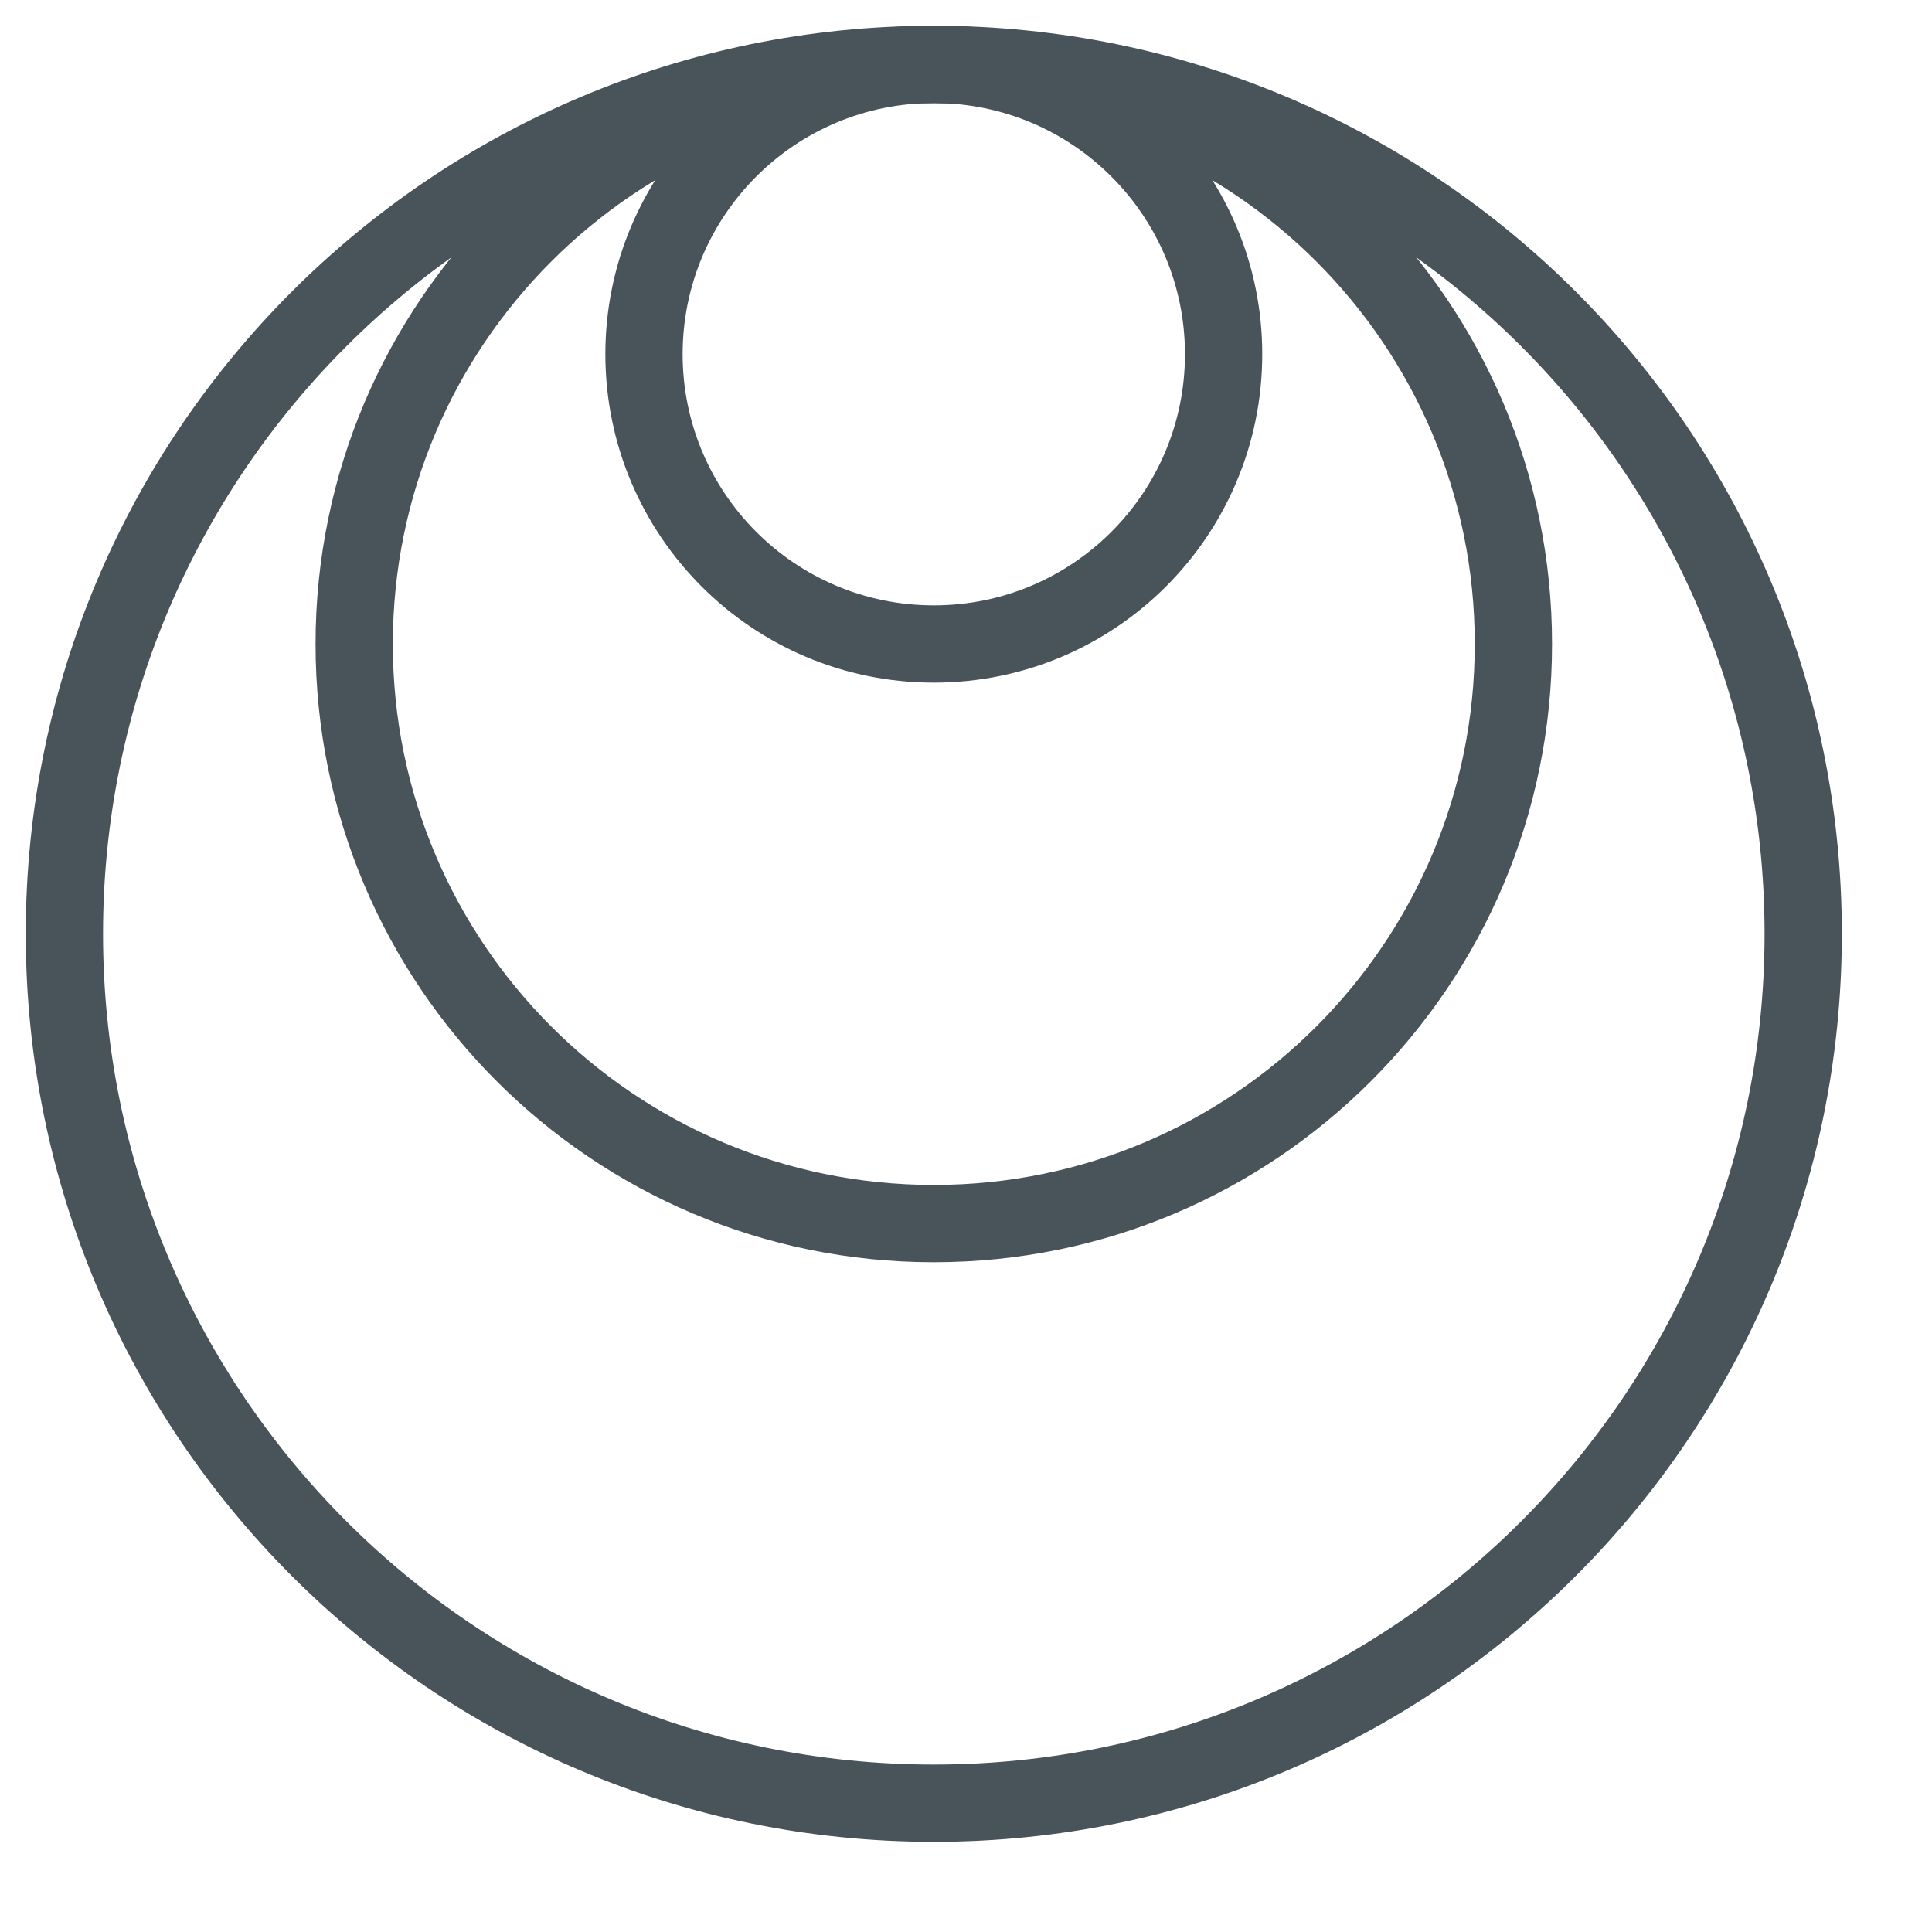
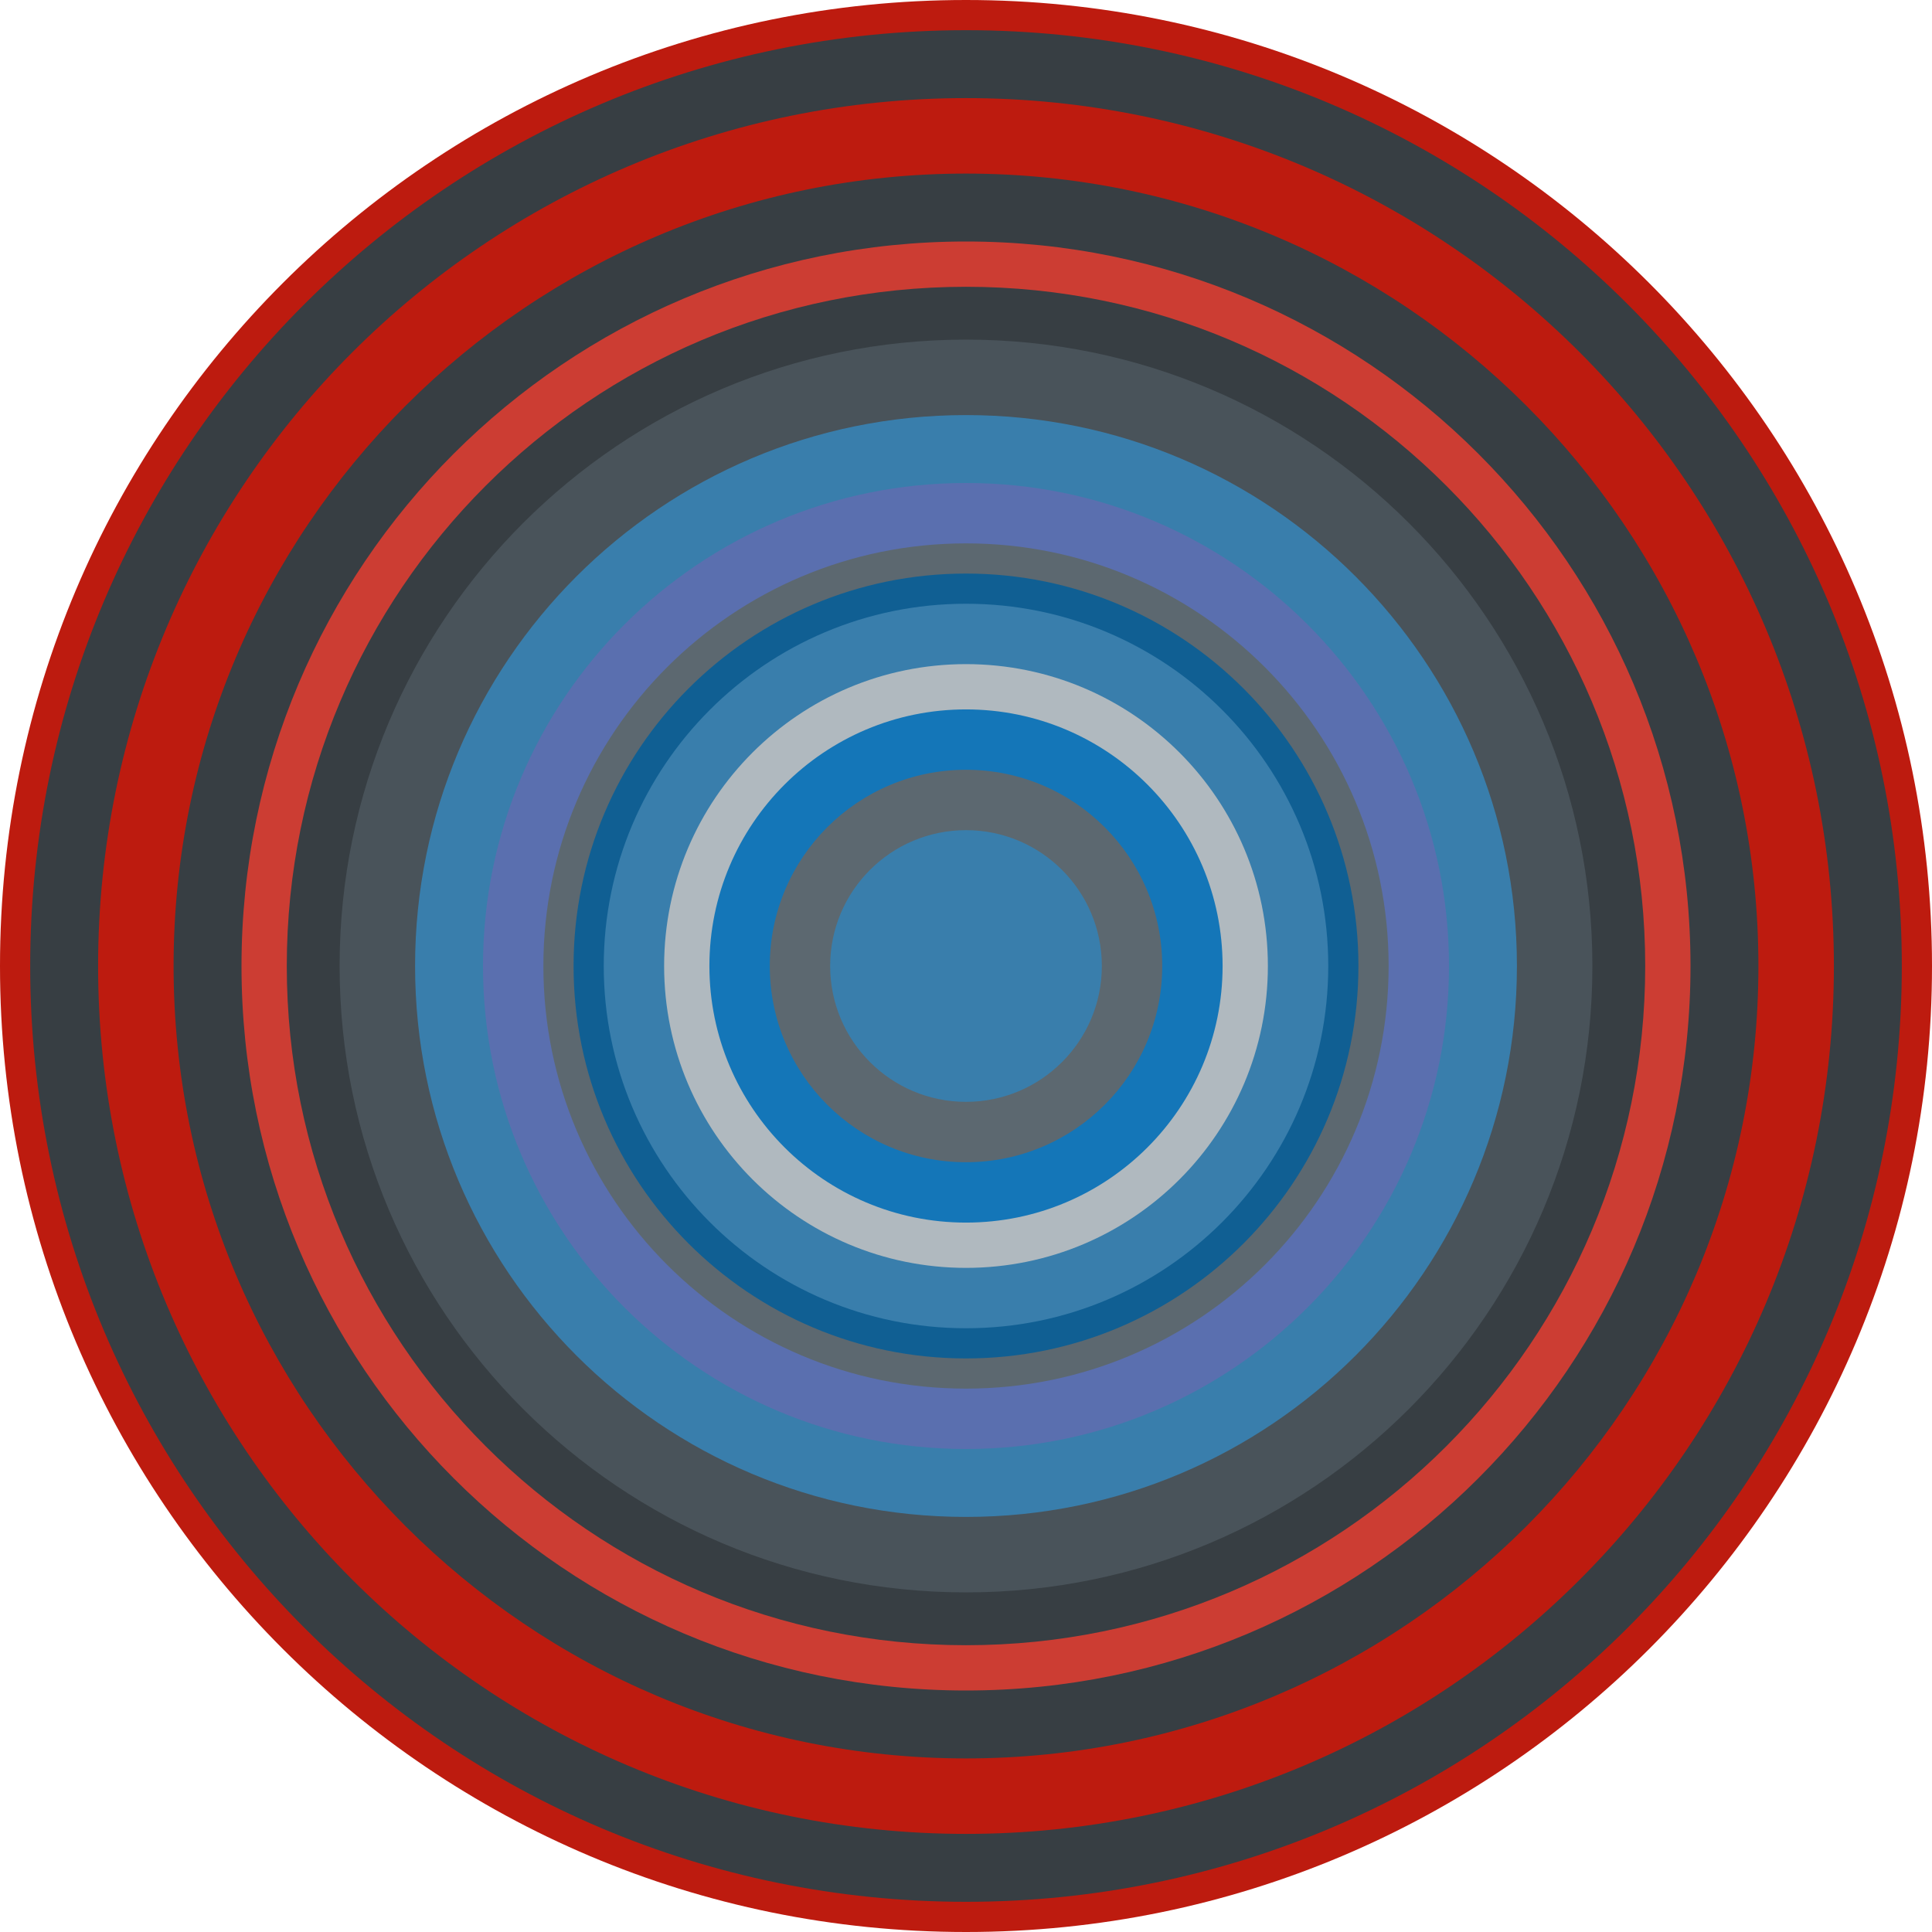
- <svg xmlns="http://www.w3.org/2000/svg" version="1.1" class="icon-logo" x="0px" y="0px" viewBox="-10 -10 600 600" enable-background="new 0 0 600 600" xml:space="preserve">
-   <circle class="outer" fill="none" stroke="#49535A" stroke-width="24" stroke-miterlimit="10" cx="280" cy="280" r="270" />
-   <circle class="inner" fill="none" stroke="#49535A" stroke-width="24" stroke-miterlimit="10" cx="280" cy="190" r="180" />
-   <circle class="secret" fill="none" stroke="#49535A" stroke-width="24" stroke-miterlimit="10" cx="280" cy="100" r="90" />
+ <svg xmlns="http://www.w3.org/2000/svg" width="512px" height="512px" viewBox="0 0 512 512" version="1.1">
+   <g id="Page-1" stroke="none" stroke-width="1" fill="none" fill-rule="evenodd">
+     <g id="icon512-full">
+       <g id="layers">
+         <circle id="layer16" fill="#BD1B0F" cx="256" cy="256" r="256" />
+         <circle id="layer15" fill="#373E43" cx="256" cy="256" r="248" />
+         <circle id="layer14" fill="#BD1B0F" cx="256" cy="256" r="230" />
+         <circle id="layer13" fill="#373E43" cx="256" cy="256" r="210" />
+         <circle id="layer12" fill="#CC3D33" cx="256" cy="256" r="192" />
+         <circle id="layer11" fill="#373E43" cx="256" cy="256" r="180" />
+         <circle id="layer10" fill="#49535A" cx="256" cy="256" r="166" />
+         <circle id="layer9" fill="#397EAC" cx="256" cy="256" r="146" />
+         <circle id="layer8" fill="#5A6FAF" cx="256" cy="256" r="128" />
+         <circle id="layer7" fill="#5C6870" cx="256" cy="256" r="112" />
+         <circle id="layer6" fill="#105F93" cx="256" cy="256" r="104" />
+         <circle id="layer5" fill="#397EAC" cx="256" cy="256" r="96" />
+         <circle id="layer4" fill="#B0B9BF" cx="256" cy="256" r="80" />
+         <circle id="layer3" fill="#1476B8" cx="256" cy="256" r="68" />
+         <circle id="layer2" fill="#5C6870" cx="256" cy="256" r="52" />
+         <circle id="layer1" fill="#397EAC" cx="256" cy="256" r="36" />
+       </g>
+     </g>
+   </g>
</svg>
